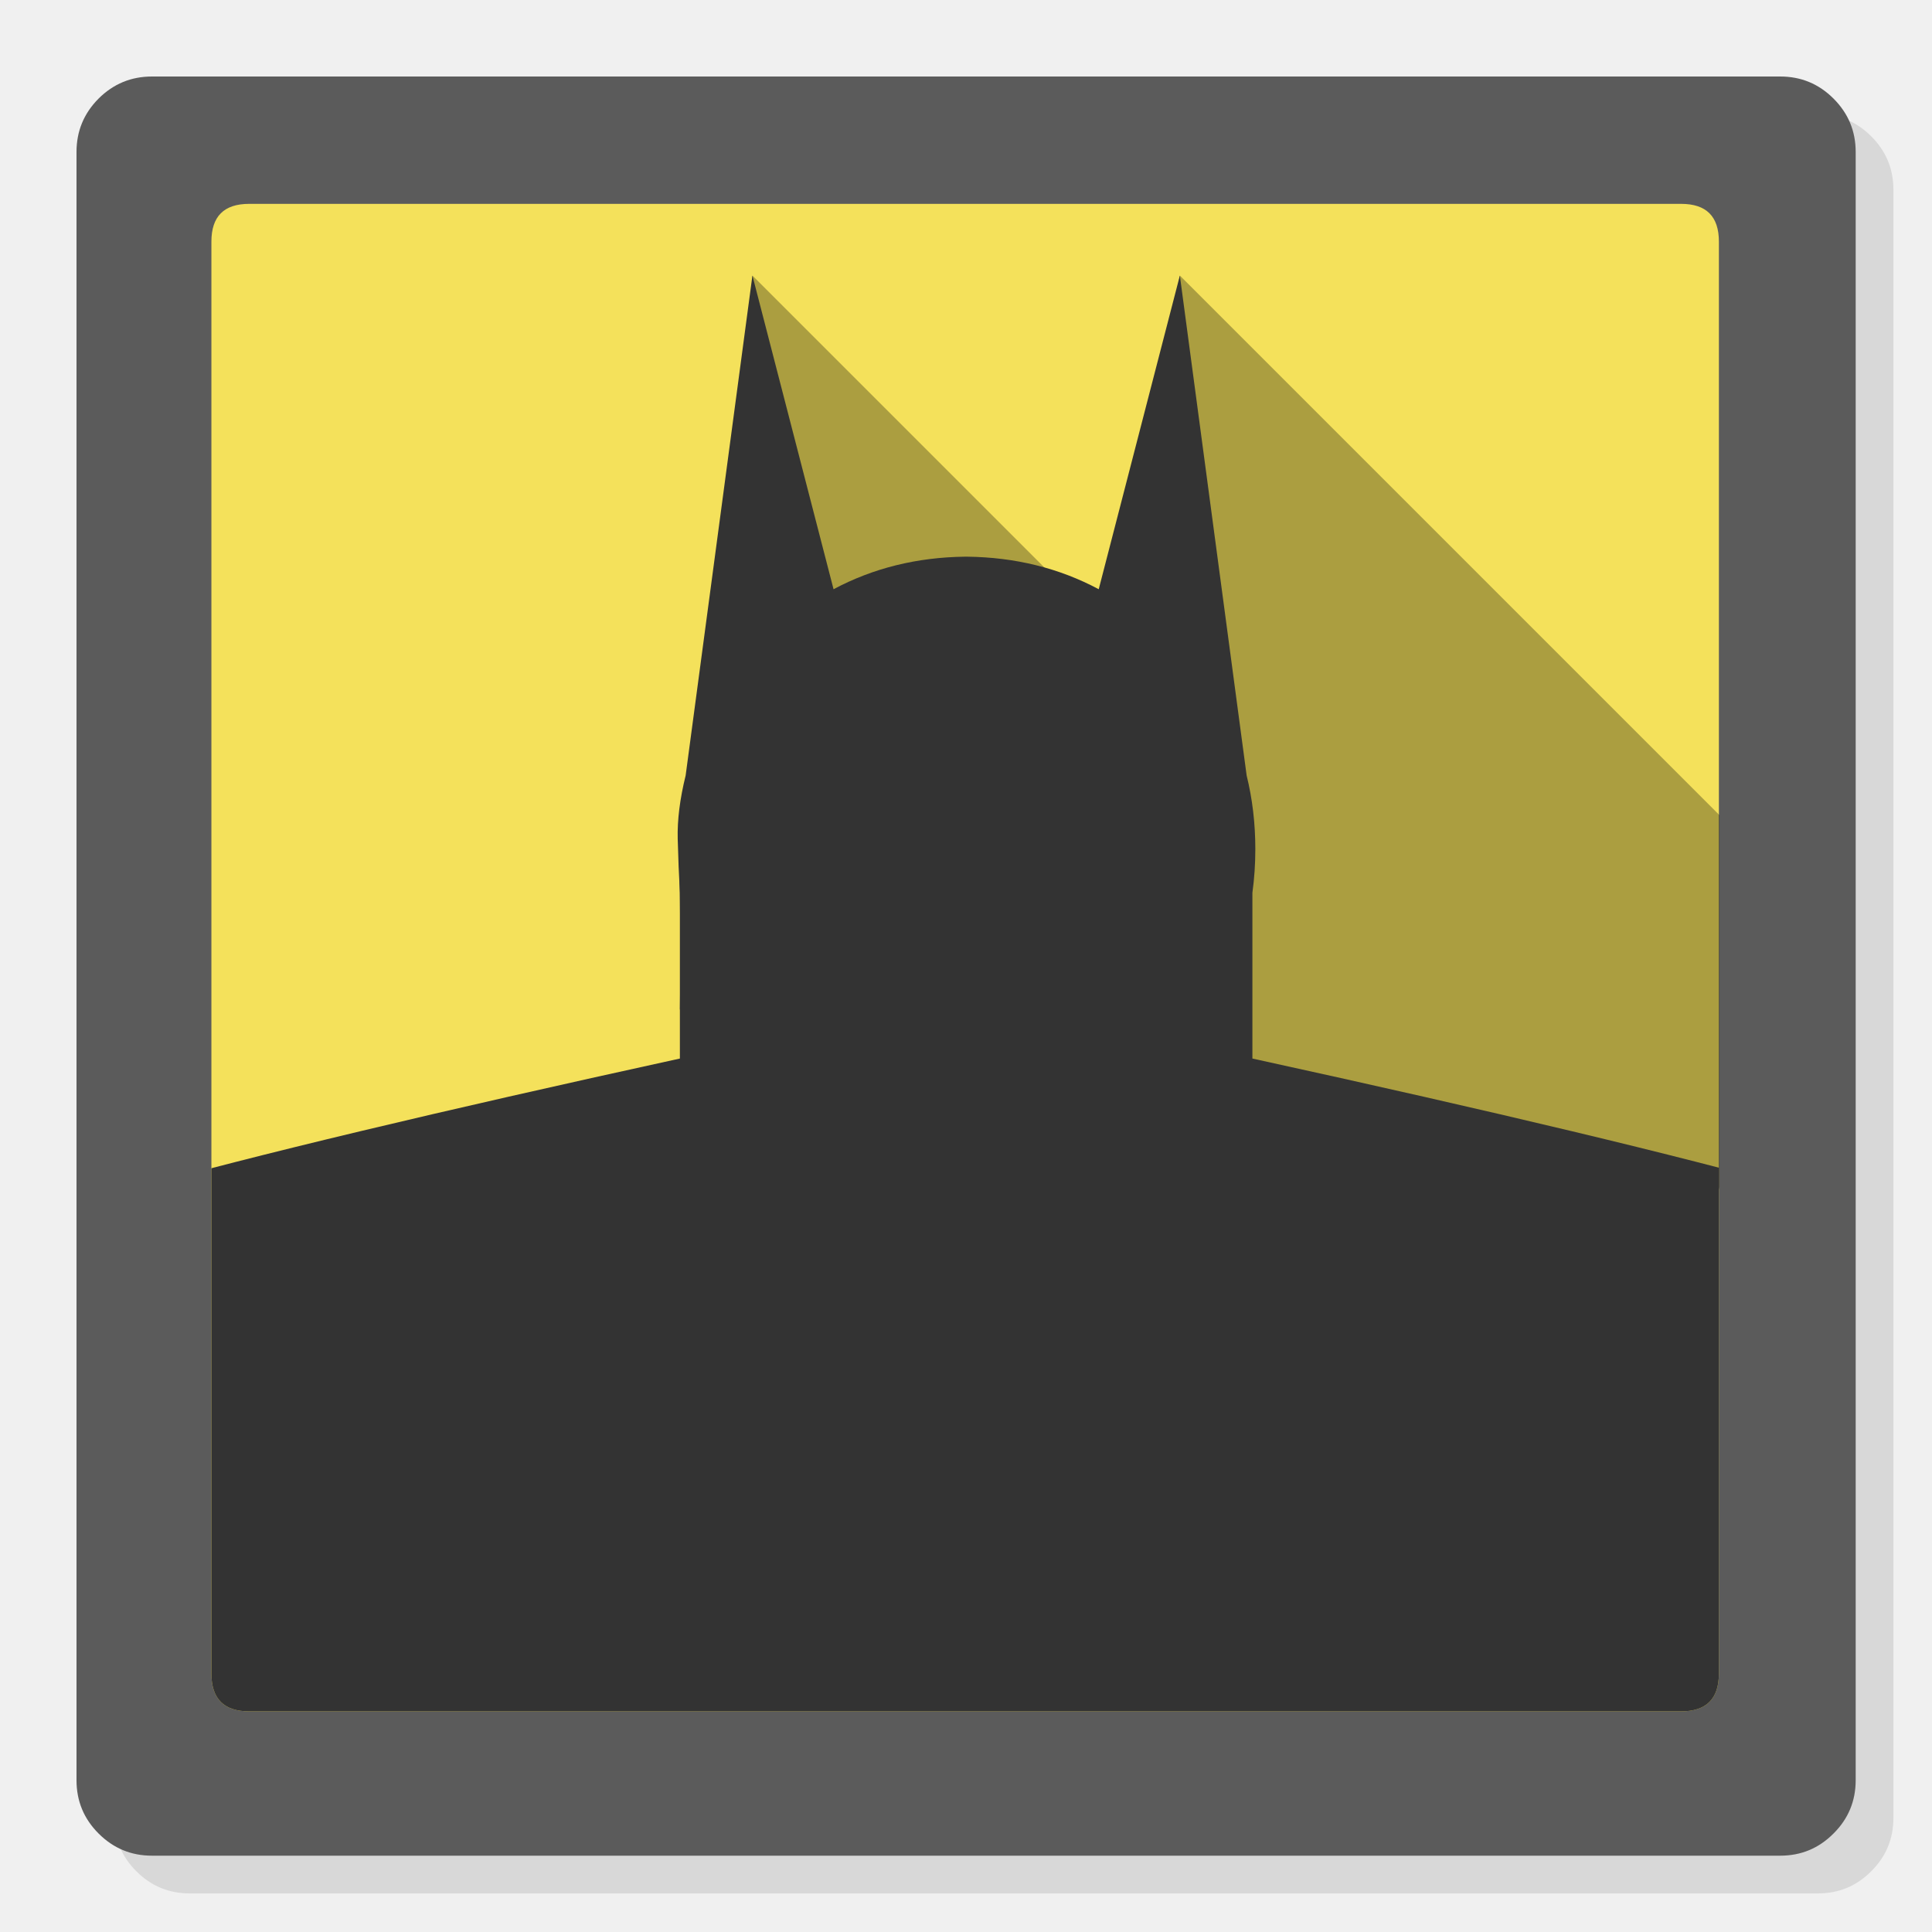
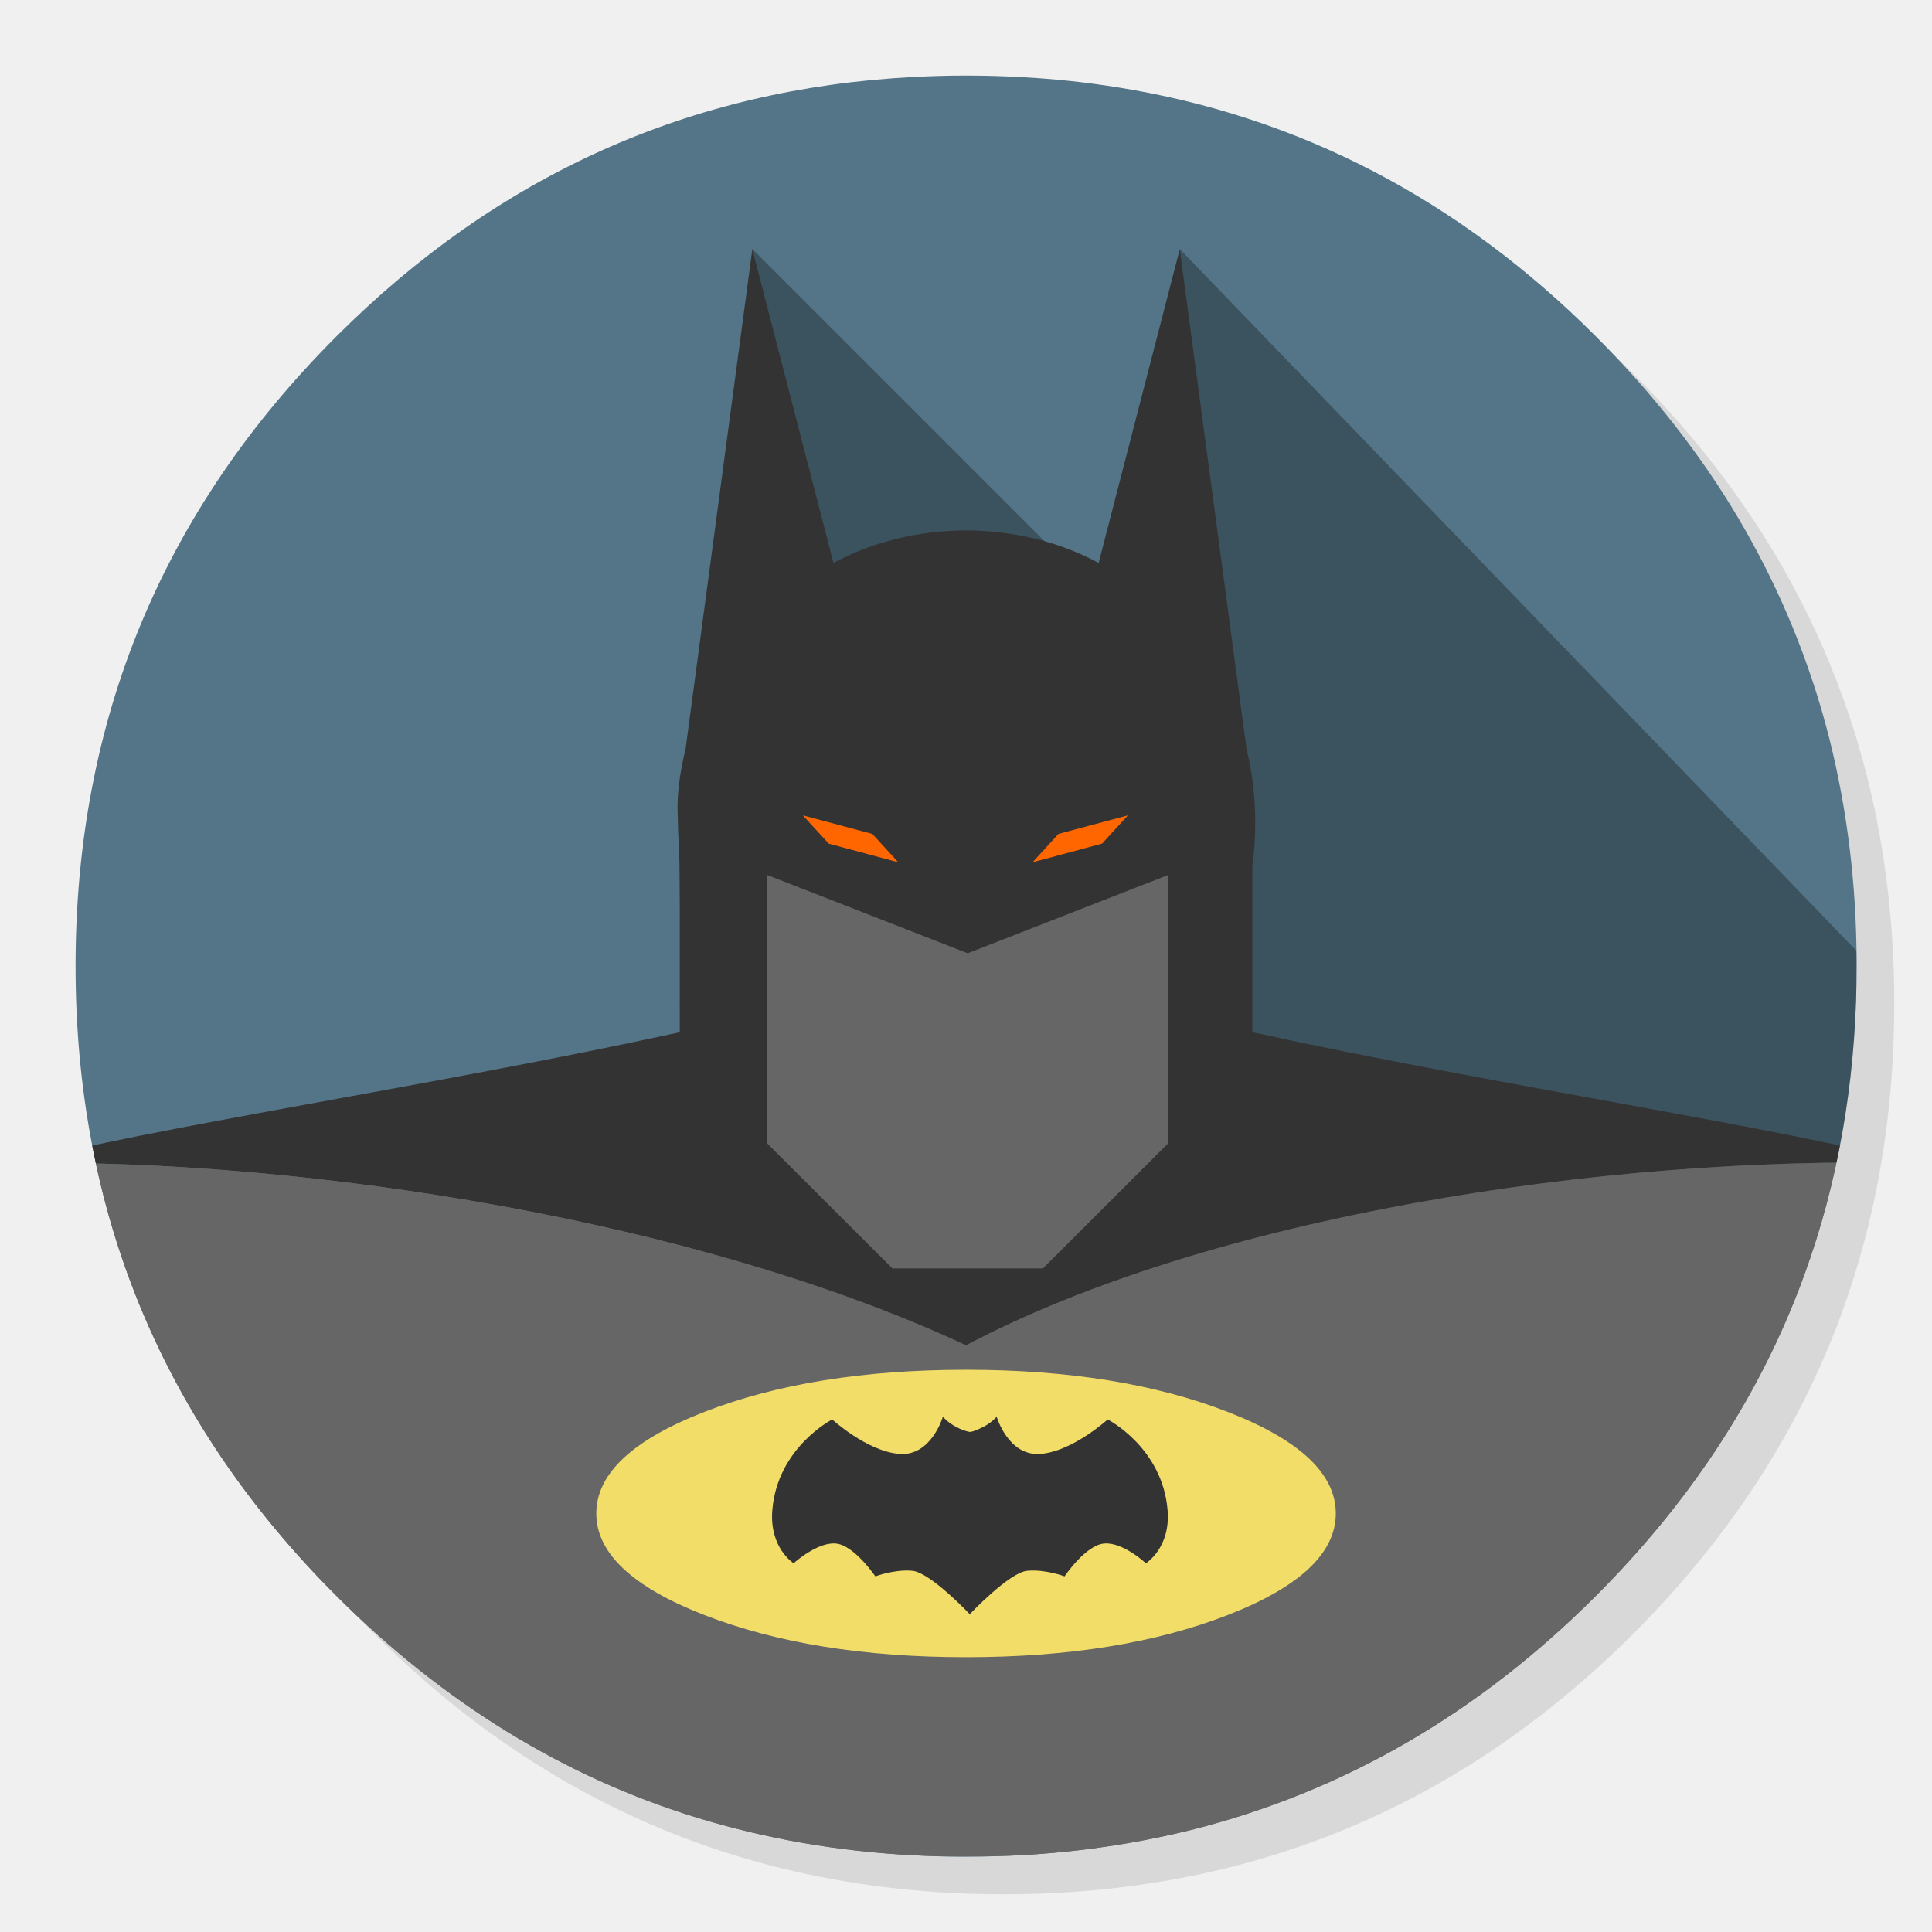
<svg xmlns="http://www.w3.org/2000/svg" id="Batman" image-rendering="optimizeSpeed" baseProfile="basic" version="1.1" style="background-color:#ffffff" x="0px" y="0px" width="1024px" height="1024px" viewBox="0 0 1024 1024" enable-background="new 0 0 1024 1024">
  <defs transform="matrix(1 0 0 1 0 0) " />
  <g id="shadow">
    <g id="shape">
-       <path id="path" fill="#000000" fill-opacity="0.098" d="M1003.55,100.55 C1003.55,89.5 999.65,80.1 991.8,72.25 Q980.1,60.55 963.55,60.55 L100.55,60.55 C89.5,60.55 80.1,64.45 72.25,72.25 64.45,80.1 60.55,89.5 60.55,100.55 L60.55,963.55 C60.55,974.6 64.45,984 72.25,991.8 80.1,999.65 89.5,1003.55 100.55,1003.55 L963.55,1003.55 C974.6,1003.55 984,999.65 991.8,991.8 999.65,984 1003.55,974.6 1003.55,963.55 L1003.55,100.55z" />
+       <path id="path" fill="#000000" fill-opacity="0.098" d="M969.65,351.3 Q961.05,330.45 950.25,310.45 C946.2,302.9 941.9,295.4 937.35,288.05 917.8,256.35 893.95,226.4 865.8,198.25 773.65,106.1 662.35,60 532,60 401.65,60 290.4,106.1 198.25,198.25 106.1,290.4 60,401.65 60,532 60,662.35 106.1,773.65 198.25,865.8 290.4,957.95 401.65,1004 532,1004 662.35,1004 773.65,957.95 865.8,865.8 916.55,815 953.35,758.4 976.15,696.05 994.7,645.2 1004,590.55 1004,532 1004,487.1 998.55,444.45 987.6,404.05 986.35,399.5 985.05,394.95 983.7,390.45 979.6,377.15 974.9,364.1 969.65,351.3z" />
    </g>
  </g>
  <g id="bg">
    <g id="shape2">
-       <path id="path1" fill="#5B5B5B" fill-opacity="1" d="M971.8,52.25 Q960.1,40.55 943.55,40.55 L80.55,40.55 C69.5,40.55 60.1,44.45 52.25,52.25 44.45,60.1 40.55,69.5 40.55,80.55 L40.55,943.55 C40.55,954.6 44.45,964 52.25,971.8 60.1,979.65 69.5,983.55 80.55,983.55 L943.55,983.55 C954.6,983.55 964,979.65 971.8,971.8 979.65,964 983.55,954.6 983.55,943.55 L983.55,80.55 C983.55,69.5 979.65,60.1 971.8,52.25z" />
-     </g>
-   </g>
-   <g id="Calque.__207">
-     <g id="shape4">
-       <path id="path2" fill="#F4E15B" fill-opacity="1" d="M911.05,128.05 Q911.05,108.05 891.05,108.05 L132.05,108.05 C118.7,108.05 112.05,114.7 112.05,128.05 L112.05,887.05 C112.05,900.4 118.7,907.05 132.05,907.05 L891.05,907.05 C904.4,907.05 911.05,900.4 911.05,887.05 L911.05,128.05z" />
+       <path id="path1" fill="#547587" fill-opacity="1" d="M962.95,367.95 C961.35,362.8 959.55,357.45 957.65,352.1 951.2,333.85 943.5,316.05 934.5,298.45 930.7,291.05 926.55,283.5 922.2,276.05 901.9,241.55 876.4,208.85 845.85,178.3 773.25,105.7 688.7,61.65 592.2,46.25 575.95,43.65 559.4,41.85 542.15,40.9 532.45,40.35 522.3,40.05 512.05,40.05 502.7,40.05 493.45,40.3 484.15,40.8 365.8,46.9 263.85,92.75 178.3,178.3 Q40.05,316.55 40.05,512.05 C40.05,642.4 86.15,753.7 178.3,845.85 235,902.5 298.85,941.75 369.4,963.4 406.15,974.65 444.2,981.25 484.15,983.35 484.3,983.35 484.4,983.35 484.55,983.35 493.05,983.8 501.15,984.05 509.05,984.05 510.25,984.05 511.15,984.05 512.05,984.05 522.35,984.05 532.55,983.75 542.15,983.25 544.65,983.1 546.9,982.95 549.1,982.8 569.3,981.35 589,978.75 607.8,975.1 615.75,973.55 623.6,971.8 631.2,969.95 712,949.65 783.35,908.35 845.85,845.85 894.45,797.25 930.25,743.35 953.2,684.05 971.65,636.4 981.85,585.25 983.75,530.55 983.95,524.5 984.05,518.3 984.05,512.05 984.05,511.4 984.05,510.7 984.05,510.05 984.05,509.7 984.05,509.4 984.05,509.05 983.85,468.4 979.1,429.55 969.75,392.05 968.65,387.7 967.4,383.05 966.1,378.45 965.1,375.05 964.1,371.6 962.95,367.95z" />
    </g>
  </g>
  <g id="bg1">
-     <g id="shape6">
-       <path id="path3" fill="#494949" fill-opacity="1" d="M122.55,658.975 Q122.751,659.513 122.95,660.05 L127.575,660.05 L127.6,660.05 C125.6,660 123.9,659.65 122.55,659 M392.55,433.05 L369.65,433.05 C363,433.05 359.65,436.4 359.65,443.05 360.55,474.65 360.8,505.3 360.35,535.05 L382.55,535.55 C389.2,535.55 392.55,532.2 392.55,525.55 L392.55,433.05z" />
+     <g id="shape4">
+       <path id="path2" fill="#494949" fill-opacity="1" d="M122.55,658.975 Q122.751,659.513 122.95,660.05 L127.575,660.05 L127.6,660.05 C125.6,660 123.9,659.65 122.55,659 M392.55,433.05 L369.65,433.05 C363,433.05 359.65,436.4 359.65,443.05 360.55,474.65 360.8,505.3 360.35,535.05 L382.55,535.55 C389.2,535.55 392.55,532.2 392.55,525.55 L392.55,433.05z" />
    </g>
  </g>
-   <g id="bg2">
-     <g id="shape10">
-       <path id="path6" fill="#000000" fill-opacity="0.298" d="M899.95,663.3 Q906.453,646.523 911.4,629.1 L911.4,432.1 625.35,146.05 590.15,337.4 398.8,146.05 360.425,825.25 784.65,825.25 C791.75,818.95 798.7,812.4 805.55,805.55 848.25,762.8 879.7,715.4 899.95,663.3z" />
-     </g>
-   </g>
-   <mask id="bg3">
+   <mask id="bg2">
    <g id="g">
-       <g id="shape14">
-         <path id="path8" fill="#FFFFFF" fill-opacity="1" d="M911.05,128.05 Q911.05,108.05 891.05,108.05 L132.05,108.05 C118.7,108.05 112.05,114.7 112.05,128.05 L112.05,887.05 C112.05,900.4 118.7,907.05 132.05,907.05 L891.05,907.05 C904.4,907.05 911.05,900.4 911.05,887.05 L911.05,128.05z" />
+       <g id="shape10">
+         <path id="path6" fill="#FFFFFF" fill-opacity="1" d="M962.95,367.95 C961.35,362.8 959.55,357.45 957.65,352.1 951.2,333.85 943.5,316.05 934.5,298.45 930.7,291.05 926.55,283.5 922.2,276.05 901.9,241.55 876.4,208.85 845.85,178.3 773.25,105.7 688.7,61.65 592.2,46.25 575.95,43.65 559.4,41.85 542.15,40.9 532.45,40.35 522.3,40.05 512.05,40.05 502.7,40.05 493.45,40.3 484.15,40.8 365.8,46.9 263.85,92.75 178.3,178.3 Q40.05,316.55 40.05,512.05 C40.05,642.4 86.15,753.7 178.3,845.85 235,902.5 298.85,941.75 369.4,963.4 406.15,974.65 444.2,981.25 484.15,983.35 484.3,983.35 484.4,983.35 484.55,983.35 493.05,983.8 501.15,984.05 509.05,984.05 510.25,984.05 511.15,984.05 512.05,984.05 522.35,984.05 532.55,983.75 542.15,983.25 544.65,983.1 546.9,982.95 549.1,982.8 569.3,981.35 589,978.75 607.8,975.1 615.75,973.55 623.6,971.8 631.2,969.95 712,949.65 783.35,908.35 845.85,845.85 894.45,797.25 930.25,743.35 953.2,684.05 971.65,636.4 981.85,585.25 983.75,530.55 983.95,524.5 984.05,518.3 984.05,512.05 984.05,511.4 984.05,510.7 984.05,510.05 984.05,509.7 984.05,509.4 984.05,509.05 983.85,468.4 979.1,429.55 969.75,392.05 968.65,387.7 967.4,383.05 966.1,378.45 965.1,375.05 964.1,371.6 962.95,367.95z" />
      </g>
    </g>
  </mask>
-   <g id="masked" mask="url(#bg3)">
-     <g id="Calque.__208">
-       <g id="shape12">
-         <path id="path7" fill="#333333" fill-opacity="1" d="M663.8,473.15 Q665.35,461.9 665.35,450.05 C665.35,436.4 663.8,423.4 660.75,411.05 L625.35,146.05 582.35,312.3 C561.35,301.1 538.1,295.35 512.55,295.05 512.4,295.05 512.25,295.05 512.1,295.05 511.95,295.05 511.75,295.05 511.6,295.05 486.05,295.35 462.8,301.1 441.8,312.3 L398.8,146.05 363.4,411.05 C360.35,423.4 358.95,434.6 359.2,444.6 359.45,454.6 359.85,464.1 360.35,473.15 L360.35,561.05 C231.4,589.25 134.75,612.35 70.4,630.4 L70.4,938.05 953.75,938.05 953.75,630.4 C889.4,612.35 792.75,589.25 663.8,561.05 L663.8,473.15z" />
+   <g id="masked" mask="url(#bg2)">
+     <g id="Calque.__204">
+       <g id="shape8">
+         <path id="path5" fill="#000000" fill-opacity="0.298" d="M978.05,804.05 C985.15,797.75 984.05,504.05 984.05,504.05 L625.35,132.05 590.15,323.4 398.8,132.05 360.45,811.25 978.05,804.05z" />
+       </g>
+     </g>
+     <g id="Symbole.__2031">
+       <g id="Symbole.__2032_1" overflow="visible">
+         <g id="Calque.__222">
+           <g id="Symbole.__2034_2" overflow="visible">
+             <g id="Calque.__223">
+               <g id="shape35">
+                 <path id="path25" fill="#333333" fill-opacity="1" d="M512.5,281.1 C512.35,281.1 512.2,281.1 512.05,281.1 511.9,281.1 511.7,281.1 511.55,281.1 486,281.4 462.75,287.15 441.75,298.35 L398.75,132.1 363.35,397.1 C361.7,403.75 360.5,410.1 359.85,416.1 359.25,421.2 359,426.05 359.15,430.65 359.3,437.5 359.55,444.1 359.85,450.15 360,453.45 360.15,456.35 360.3,459.2 L360.3,547.1 C360.15,547.15 360,547.15 359.85,547.2 231.15,575.35 74.65,598.45 10.35,616.45 162.45,614.4 369.65,646.6 512,713.05 641.25,644.8 848.45,612.6 1013.7,616.45 949.35,598.4 792.7,575.3 663.75,547.1 L663.75,459.2 Q665.3,447.95 665.3,436.1 C665.3,422.45 663.75,409.45 660.7,397.1 L625.3,132.1 582.3,298.35 C561.3,287.15 538.05,281.4 512.5,281.1z" />
+                 <path id="path26" fill="#666666" fill-opacity="1" d="M1013.7,616.45 C848.45,612.6 641.25,644.8 512,713.05 369.65,646.6 162.45,614.4 10.35,616.45 L10.35,984.1 1013.7,984.1 1013.7,616.45z" />
+               </g>
+             </g>
+           </g>
+           <g id="Symbole.__2036_2" overflow="visible">
+             <g id="Calque.__224">
+               <g id="shape36">
+                 <path id="path27" fill="#666666" fill-opacity="1" d="M619.3,463.7 L512.9,505.25 406.45,463.7 406.45,605.85 473,672.3 552.75,672.3 619.3,605.85 619.3,463.7z" />
+               </g>
+             </g>
+           </g>
+           <g id="Symbole.__2038_2" overflow="visible">
+             <g id="Calque.__225">
+               <g id="Symbole.__2042_4" overflow="visible">
+                 <g id="Calque.__226">
+                   <g id="shape37">
+                     <path id="path28" fill="#F2DD69" fill-opacity="1" d="M650.6,748.3 C612.35,733.45 566.15,726 512.05,726 457.9,726 411.7,733.45 373.45,748.3 Q316.05,770.6 316.05,802.15 C316.05,823.2 335.2,841.2 373.45,856.05 411.7,870.9 457.9,878.35 512.05,878.35 566.15,878.35 612.35,870.9 650.6,856.05 688.85,841.2 708,823.2 708,802.15 708,781.1 688.85,763.15 650.6,748.3z" />
+                   </g>
+                 </g>
+               </g>
+               <g id="Symbole.__2044_4" overflow="visible">
+                 <g id="Calque.__227">
+                   <g id="shape38">
+                     <path id="path29" fill="#333333" fill-opacity="1" d="M551.65,770.6 C534.45,772.1 528.25,750.9 528.25,750.9 L533.55,761.3 L528.25,750.9 Q524.8,754.75 519.5,757.1 515.65,758.95 514,758.95 C513.1,758.95 505.05,756.9 499.75,750.9 L494.45,761.3 L499.75,750.9 C499.75,750.9 493.55,772.1 476.55,770.6 459.4,769.15 441.1,752.35 441.1,752.35 L452.45,760.95 L441.1,752.35 L426.3,763.85 L441.1,752.35 C441.1,752.35 412.05,767.15 409.35,800.4 407.7,820.5 420.65,828.55 420.65,828.55 420.65,828.55 433.1,817.2 442.95,818.1 452.65,818.85 463.95,835.5 463.95,835.5 L470.15,833.65 L463.95,835.5 C463.95,835.5 474.2,831.65 483.5,832.55 493,833.3 514,855.55 514,855.55 514,855.55 535,833.3 544.5,832.55 554,831.65 564.25,835.5 564.25,835.5 564.25,835.5 575.4,818.85 585.25,818.1 595.1,817.2 607.35,828.55 607.35,828.55 607.35,828.55 620.5,820.5 618.85,800.4 616.1,767.15 587.1,752.35 587.1,752.35 L601.9,763.85 L587.1,752.35 L575.75,760.95 L587.1,752.35 C587.1,752.35 568.65,769.15 551.65,770.6z" />
+                   </g>
+                 </g>
+               </g>
+             </g>
+           </g>
+           <g id="Symbole.__2040_2" overflow="visible">
+             <g id="Calque.__228">
+               <g id="shape39">
+                 <path id="path30" fill="#FF6600" fill-opacity="1" d="M597.85,432.15 L561,442 547.25,457.05 584.1,447.15 597.85,432.15z M462.35,442 L425.5,432.15 439.25,447.15 476.1,457.05 462.35,442z" />
+               </g>
+             </g>
+           </g>
+         </g>
      </g>
    </g>
  </g>
</svg>
